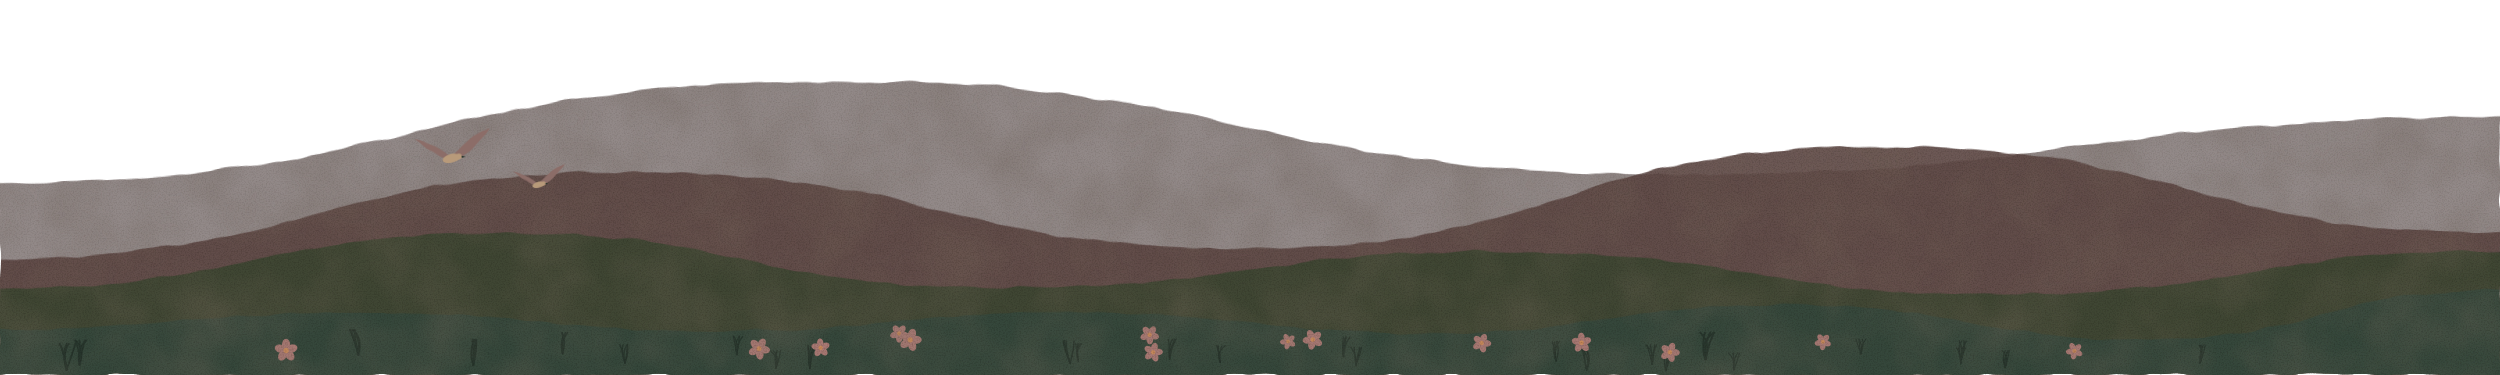
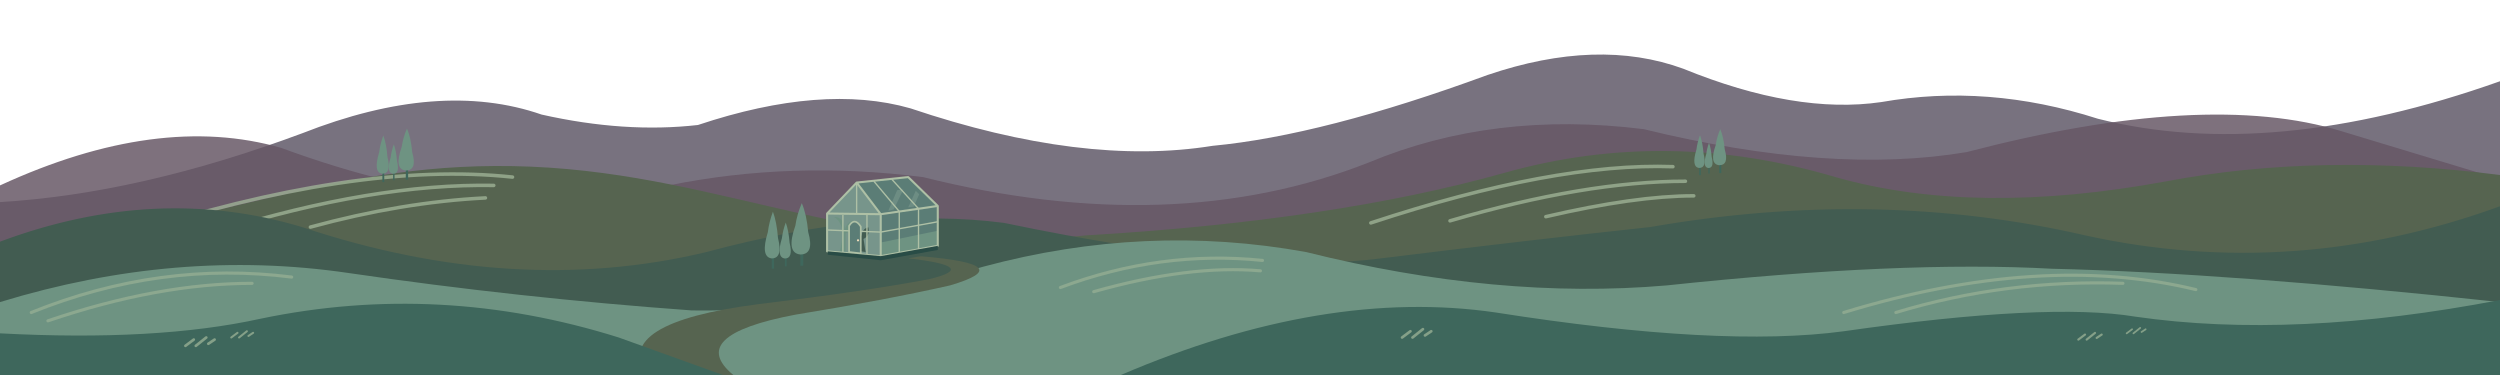
- <svg xmlns="http://www.w3.org/2000/svg" width="2400" height="360" viewBox="0 0 2400 360">
+ <svg xmlns="http://www.w3.org/2000/svg" xmlns:xlink="http://www.w3.org/1999/xlink" width="2400" height="360" viewBox="0 0 1200 180">
  <defs>
-     <filter id="paint" x="-5%" y="-5%" width="110%" height="110%" color-interpolation-filters="sRGB">
-       <feTurbulence type="fractalNoise" baseFrequency="0.018" numOctaves="3" seed="3" result="mottle" />
-       <feColorMatrix in="mottle" type="matrix" values="0 0 0 0 0.5  0 0 0 0 0.47  0 0 0 0 0.44  0 0 0 -0.9 0.62" result="mottleA" />
-       <feComposite in="mottleA" in2="SourceAlpha" operator="in" result="mottleIn" />
-       <feBlend in="SourceGraphic" in2="mottleIn" mode="soft-light" result="pooled" />
-       <feTurbulence type="fractalNoise" baseFrequency="0.75" numOctaves="2" seed="7" result="noise" />
-       <feColorMatrix in="noise" type="matrix" values="0 0 0 0 0.55  0 0 0 0 0.52  0 0 0 0 0.48  0 0 0 -0.7 0.42" result="speck" />
-       <feComposite in="speck" in2="SourceAlpha" operator="in" result="grain" />
-       <feBlend in="pooled" in2="grain" mode="multiply" />
-     </filter>
-     <filter id="rough" x="-5%" y="-5%" width="110%" height="110%">
-       <feTurbulence type="fractalNoise" baseFrequency="0.03" numOctaves="2" seed="4" result="w" />
-       <feDisplacementMap in="SourceGraphic" in2="w" scale="6" xChannelSelector="R" yChannelSelector="G" />
-     </filter>
+     <g id="glasshouse" stroke-linejoin="round">
+       <path d="M0 54 43 8 118 0 161 42 161 100 75 115 0 108Z" fill="#77958B" />
+       <path d="M43 8 118 0 161 42 78 54Z" fill="#5B7D76" />
+       <path d="M78 54 161 42 161 100 78 115Z" fill="#6E9382" />
+       <path d="M79 54 161 42 161 78 79 95Z" fill="#5B7D76" />
+       <path d="M18 109Q23 95 22 76Q19 63 10 58Q25 58 26 77Q27 68 37 63Q39 76 27 82L27 108Z" fill="#6E9382" />
+       <path d="M49 108Q50 91 44 87Q36 82 35 72Q47 73 50 86Q51 75 60 73Q63 85 53 90L56 109Z" fill="#425C51" />
+       <path d="m89 49 13-30 9-1-14 29zm29-5 11-24 5 5-8 18z" fill="#77958B" opacity=".65" />
+       <g fill="none" stroke="#AEC0A5" stroke-width="3">
+         <path d="M0 108V53L43 8 78 54V115L0 108ZM43 8 118 0 161 42V100L78 115M0 53 78 54 161 42" />
+         <path d="m68 6 37 44v60m-11-107 39 43v59M1 77l77 3 83-15M23 55v54m35-55v58M43 10v43" stroke-width="2" />
+       </g>
+       <path d="m32 109 0-38q8-13 17 1v39z" fill="#5B7D76" stroke="#AEC0A5" stroke-width="2.5" />
+       <path d="m1 108 77 7 83-15v6l-83 15-77-8z" fill="#294C46" />
+       <circle cx="45" cy="92" r="1.6" fill="#EEDCBA" />
+     </g>
+     <g id="tree">
+       <path d="M0 2v-9" stroke="#3E675C" stroke-width="1.8" />
+       <path d="M0-37Q-3-30-4-23Q-10-6-1-5Q8-5 4-19Q3-30 0-37Z" fill="#6E9382" />
+     </g>
+     <g id="orchard">
+       <use xlink:href="#tree" transform="translate(0 2) scale(.79 .91)" />
+       <use xlink:href="#tree" transform="translate(8 1) scale(.6 .7)" />
+       <use xlink:href="#tree" transform="translate(18)" />
+     </g>
+     <g id="cut" fill="none" stroke="#A0B598" stroke-width="1.3" stroke-linecap="round">
+       <path d="m-8 0 4-3m1 3 5-4m1 3 3-2" />
+     </g>
  </defs>
-   <g filter="url(#paint)">
-     <path d="M -20 176.1 C 400.0 176.1, 400.0 78.1, 800.0 78.1 C 1200.0 78.1, 1200.0 167.5, 1600.0 167.5 C 2000.0 167.5, 2000.0 112.9, 2400.0 112.9 L 2420 380 L -20 380 Z" fill="#4A3A39" opacity="0.6" filter="url(#rough)" />
-     <path d="M -20 248.3 C 300.0 248.3, 300.0 165.2, 600.0 165.2 C 900.0 165.2, 900.0 238.5, 1200.0 238.5 C 1500.0 238.5, 1500.0 140.7, 1800.0 140.7 C 2100.0 140.7, 2100.0 222.9, 2400.0 222.9 L 2420 380 L -20 380 Z" fill="#5C4643" opacity="0.9" filter="url(#rough)" />
-     <path d="M -20 278.1 C 240.0 278.1, 240.0 223.9, 480.0 223.9 C 720.0 223.9, 720.0 276.4, 960.0 276.4 C 1200.0 276.4, 1200.0 241.5, 1440.0 241.5 C 1680.0 241.5, 1680.0 282.7, 1920.0 282.7 C 2160.0 282.7, 2160.0 240.8, 2400.0 240.8 L 2420 380 L -20 380 Z" fill="#3F4633" opacity="1.0" filter="url(#rough)" />
-     <path d="M -20 316.0 C 171.4 316.0, 171.4 300.3, 342.9 300.3 C 514.3 300.3, 514.3 317.7, 685.7 317.7 C 857.1 317.7, 857.1 299.8, 1028.6 299.8 C 1200.0 299.8, 1200.0 320.1, 1371.4 320.1 C 1542.9 320.1, 1542.9 292.5, 1714.3 292.5 C 1885.7 292.5, 1885.7 325.4, 2057.1 325.4 C 2228.6 325.4, 2228.6 278.4, 2400.0 278.4 L 2420 380 L -20 380 Z" fill="#35473B" opacity="1.0" filter="url(#rough)" />
-     <path d="M 63.9 354.9 Q 58.8 339.9 64.1 329.9" stroke="#26342B" stroke-width="1.7" stroke-linecap="round" fill="none" />
-     <path d="M 63.9 354.9 Q 69.5 339.9 72.4 329.9" stroke="#26342B" stroke-width="1.7" stroke-linecap="round" fill="none" />
-     <path d="M 63.9 354.9 Q 62.9 339.9 57.1 329.9" stroke="#26342B" stroke-width="1.7" stroke-linecap="round" fill="none" />
-     <path d="M 63.9 354.9 Q 61.6 339.9 57.5 329.9" stroke="#26342B" stroke-width="1.7" stroke-linecap="round" fill="none" />
-     <path d="M 63.9 354.9 Q 59.7 339.9 66.0 329.9" stroke="#26342B" stroke-width="1.7" stroke-linecap="round" fill="none" />
-     <path d="M 1664.5 355.1 Q 1663.7 345.4 1668.1 339.0" stroke="#26342B" stroke-width="1.1" stroke-linecap="round" fill="none" />
-     <path d="M 1664.5 355.1 Q 1665.3 345.4 1663.6 339.0" stroke="#26342B" stroke-width="1.1" stroke-linecap="round" fill="none" />
-     <path d="M 1664.5 355.1 Q 1663.6 345.4 1664.3 339.0" stroke="#26342B" stroke-width="1.1" stroke-linecap="round" fill="none" />
-     <path d="M 1664.5 355.1 Q 1666.3 345.4 1659.3 339.0" stroke="#26342B" stroke-width="1.1" stroke-linecap="round" fill="none" />
-     <path d="M 1664.5 355.1 Q 1668.4 345.4 1669.8 339.0" stroke="#26342B" stroke-width="1.1" stroke-linecap="round" fill="none" />
-     <path d="M 1586.1 349.6 Q 1587.7 338.6 1588.5 331.2" stroke="#26342B" stroke-width="1.3" stroke-linecap="round" fill="none" />
-     <path d="M 1586.1 349.6 Q 1583.7 338.6 1581.1 331.2" stroke="#26342B" stroke-width="1.3" stroke-linecap="round" fill="none" />
-     <path d="M 1586.1 349.6 Q 1586.2 338.6 1584.3 331.2" stroke="#26342B" stroke-width="1.3" stroke-linecap="round" fill="none" />
-     <path d="M 1586.1 349.6 Q 1586.1 338.6 1590.1 331.2" stroke="#26342B" stroke-width="1.3" stroke-linecap="round" fill="none" />
-     <path d="M 1586.1 349.6 Q 1589.0 338.6 1580.0 331.2" stroke="#26342B" stroke-width="1.3" stroke-linecap="round" fill="none" />
-     <path d="M 1035.2 346.7 Q 1034.2 336.7 1034.3 330.0" stroke="#26342B" stroke-width="1.2" stroke-linecap="round" fill="none" />
-     <path d="M 1035.2 346.7 Q 1031.9 336.7 1038.3 330.0" stroke="#26342B" stroke-width="1.2" stroke-linecap="round" fill="none" />
-     <path d="M 1035.2 346.7 Q 1032.5 336.7 1035.7 330.0" stroke="#26342B" stroke-width="1.2" stroke-linecap="round" fill="none" />
-     <path d="M 1035.2 346.7 Q 1031.3 336.7 1037.4 330.0" stroke="#26342B" stroke-width="1.2" stroke-linecap="round" fill="none" />
-     <path d="M 1035.2 346.7 Q 1033.9 336.7 1032.6 330.0" stroke="#26342B" stroke-width="1.2" stroke-linecap="round" fill="none" />
-     <path d="M 1523.2 355.1 Q 1521.0 343.4 1519.2 335.6" stroke="#26342B" stroke-width="1.4" stroke-linecap="round" fill="none" />
-     <path d="M 1523.2 355.1 Q 1527.6 343.4 1522.8 335.6" stroke="#26342B" stroke-width="1.4" stroke-linecap="round" fill="none" />
-     <path d="M 1523.2 355.1 Q 1527.6 343.4 1522.9 335.6" stroke="#26342B" stroke-width="1.4" stroke-linecap="round" fill="none" />
-     <path d="M 1523.2 355.1 Q 1527.3 343.4 1518.6 335.6" stroke="#26342B" stroke-width="1.4" stroke-linecap="round" fill="none" />
-     <path d="M 1523.2 355.1 Q 1520.1 343.4 1521.3 335.6" stroke="#26342B" stroke-width="1.4" stroke-linecap="round" fill="none" />
-     <path d="M 1786.5 339.6 Q 1788.4 331.1 1784.2 325.5" stroke="#26342B" stroke-width="1.0" stroke-linecap="round" fill="none" />
-     <path d="M 1786.5 339.6 Q 1784.7 331.1 1785.0 325.5" stroke="#26342B" stroke-width="1.0" stroke-linecap="round" fill="none" />
-     <path d="M 1786.5 339.6 Q 1783.3 331.1 1781.7 325.5" stroke="#26342B" stroke-width="1.0" stroke-linecap="round" fill="none" />
-     <path d="M 1786.5 339.6 Q 1789.9 331.1 1787.7 325.5" stroke="#26342B" stroke-width="1.0" stroke-linecap="round" fill="none" />
-     <path d="M 1786.5 339.6 Q 1786.6 331.1 1791.4 325.5" stroke="#26342B" stroke-width="1.0" stroke-linecap="round" fill="none" />
-     <path d="M 76.4 350.2 Q 78.1 336.1 81.9 326.7" stroke="#26342B" stroke-width="1.6" stroke-linecap="round" fill="none" />
-     <path d="M 76.4 350.2 Q 76.7 336.1 72.0 326.7" stroke="#26342B" stroke-width="1.6" stroke-linecap="round" fill="none" />
-     <path d="M 76.4 350.2 Q 77.9 336.1 76.1 326.7" stroke="#26342B" stroke-width="1.6" stroke-linecap="round" fill="none" />
-     <path d="M 76.4 350.2 Q 81.7 336.1 72.5 326.7" stroke="#26342B" stroke-width="1.6" stroke-linecap="round" fill="none" />
-     <path d="M 76.4 350.2 Q 72.5 336.1 82.9 326.7" stroke="#26342B" stroke-width="1.6" stroke-linecap="round" fill="none" />
-     <path d="M 707.5 340.3 Q 707.6 329.9 712.9 322.9" stroke="#26342B" stroke-width="1.2" stroke-linecap="round" fill="none" />
-     <path d="M 707.5 340.3 Q 709.3 329.9 709.9 322.9" stroke="#26342B" stroke-width="1.2" stroke-linecap="round" fill="none" />
-     <path d="M 707.5 340.3 Q 705.7 329.9 704.0 322.9" stroke="#26342B" stroke-width="1.2" stroke-linecap="round" fill="none" />
-     <path d="M 707.5 340.3 Q 709.1 329.9 704.5 322.9" stroke="#26342B" stroke-width="1.2" stroke-linecap="round" fill="none" />
-     <path d="M 707.5 340.3 Q 704.3 329.9 709.9 322.9" stroke="#26342B" stroke-width="1.2" stroke-linecap="round" fill="none" />
-     <path d="M 2112.0 348.4 Q 2116.0 338.3 2111.2 331.5" stroke="#26342B" stroke-width="1.2" stroke-linecap="round" fill="none" />
-     <path d="M 2112.0 348.4 Q 2113.0 338.3 2112.7 331.5" stroke="#26342B" stroke-width="1.2" stroke-linecap="round" fill="none" />
-     <path d="M 2112.0 348.4 Q 2115.9 338.3 2117.0 331.5" stroke="#26342B" stroke-width="1.2" stroke-linecap="round" fill="none" />
-     <path d="M 2112.0 348.4 Q 2111.3 338.3 2115.1 331.5" stroke="#26342B" stroke-width="1.2" stroke-linecap="round" fill="none" />
-     <path d="M 2112.0 348.4 Q 2115.4 338.3 2113.0 331.5" stroke="#26342B" stroke-width="1.2" stroke-linecap="round" fill="none" />
-     <path d="M 1882.6 345.6 Q 1884.7 334.7 1880.9 327.4" stroke="#26342B" stroke-width="1.3" stroke-linecap="round" fill="none" />
-     <path d="M 1882.6 345.6 Q 1878.2 334.7 1883.4 327.4" stroke="#26342B" stroke-width="1.3" stroke-linecap="round" fill="none" />
-     <path d="M 1882.6 345.6 Q 1886.3 334.7 1885.3 327.4" stroke="#26342B" stroke-width="1.3" stroke-linecap="round" fill="none" />
-     <path d="M 1882.6 345.6 Q 1886.2 334.7 1886.4 327.4" stroke="#26342B" stroke-width="1.3" stroke-linecap="round" fill="none" />
-     <path d="M 1882.6 345.6 Q 1882.9 334.7 1887.8 327.4" stroke="#26342B" stroke-width="1.3" stroke-linecap="round" fill="none" />
-     <path d="M 1882.3 349.2 Q 1880.9 340.1 1880.8 334.0" stroke="#26342B" stroke-width="1.1" stroke-linecap="round" fill="none" />
-     <path d="M 1882.3 349.2 Q 1883.7 340.1 1886.9 334.0" stroke="#26342B" stroke-width="1.1" stroke-linecap="round" fill="none" />
-     <path d="M 1882.3 349.2 Q 1883.2 340.1 1882.8 334.0" stroke="#26342B" stroke-width="1.1" stroke-linecap="round" fill="none" />
-     <path d="M 1882.3 349.2 Q 1882.6 340.1 1878.3 334.0" stroke="#26342B" stroke-width="1.1" stroke-linecap="round" fill="none" />
-     <path d="M 1882.3 349.2 Q 1881.5 340.1 1884.4 334.0" stroke="#26342B" stroke-width="1.1" stroke-linecap="round" fill="none" />
-     <path d="M 600.0 348.7 Q 596.8 337.9 602.3 330.8" stroke="#26342B" stroke-width="1.3" stroke-linecap="round" fill="none" />
-     <path d="M 600.0 348.7 Q 598.3 337.9 594.9 330.8" stroke="#26342B" stroke-width="1.3" stroke-linecap="round" fill="none" />
-     <path d="M 600.0 348.7 Q 602.3 337.9 602.4 330.8" stroke="#26342B" stroke-width="1.3" stroke-linecap="round" fill="none" />
-     <path d="M 600.0 348.7 Q 603.9 337.9 602.0 330.8" stroke="#26342B" stroke-width="1.3" stroke-linecap="round" fill="none" />
-     <path d="M 600.0 348.7 Q 595.8 337.9 598.3 330.8" stroke="#26342B" stroke-width="1.3" stroke-linecap="round" fill="none" />
-     <path d="M 1171.3 348.0 Q 1170.0 338.3 1173.2 331.9" stroke="#26342B" stroke-width="1.1" stroke-linecap="round" fill="none" />
-     <path d="M 1171.3 348.0 Q 1169.9 338.3 1168.3 331.9" stroke="#26342B" stroke-width="1.1" stroke-linecap="round" fill="none" />
-     <path d="M 1171.3 348.0 Q 1167.3 338.3 1176.3 331.9" stroke="#26342B" stroke-width="1.1" stroke-linecap="round" fill="none" />
-     <path d="M 1171.3 348.0 Q 1169.5 338.3 1169.7 331.9" stroke="#26342B" stroke-width="1.1" stroke-linecap="round" fill="none" />
-     <path d="M 1171.3 348.0 Q 1170.7 338.3 1167.9 331.9" stroke="#26342B" stroke-width="1.1" stroke-linecap="round" fill="none" />
-     <path d="M 540.1 339.5 Q 536.7 327.5 542.9 319.4" stroke="#26342B" stroke-width="1.4" stroke-linecap="round" fill="none" />
-     <path d="M 540.1 339.5 Q 541.2 327.5 539.6 319.4" stroke="#26342B" stroke-width="1.4" stroke-linecap="round" fill="none" />
-     <path d="M 540.1 339.5 Q 537.6 327.5 544.9 319.4" stroke="#26342B" stroke-width="1.4" stroke-linecap="round" fill="none" />
-     <path d="M 540.1 339.5 Q 543.6 327.5 539.5 319.4" stroke="#26342B" stroke-width="1.4" stroke-linecap="round" fill="none" />
-     <path d="M 540.1 339.5 Q 537.4 327.5 544.7 319.4" stroke="#26342B" stroke-width="1.4" stroke-linecap="round" fill="none" />
-     <path d="M 1289.7 342.3 Q 1291.2 331.1 1291.9 323.6" stroke="#26342B" stroke-width="1.3" stroke-linecap="round" fill="none" />
-     <path d="M 1289.7 342.3 Q 1290.2 331.1 1295.9 323.6" stroke="#26342B" stroke-width="1.3" stroke-linecap="round" fill="none" />
-     <path d="M 1289.7 342.3 Q 1288.3 331.1 1292.0 323.6" stroke="#26342B" stroke-width="1.3" stroke-linecap="round" fill="none" />
-     <path d="M 1289.7 342.3 Q 1288.0 331.1 1292.7 323.6" stroke="#26342B" stroke-width="1.3" stroke-linecap="round" fill="none" />
-     <path d="M 1289.7 342.3 Q 1288.4 331.1 1289.7 323.6" stroke="#26342B" stroke-width="1.3" stroke-linecap="round" fill="none" />
-     <path d="M 745.0 353.6 Q 742.9 343.5 745.5 336.8" stroke="#26342B" stroke-width="1.2" stroke-linecap="round" fill="none" />
-     <path d="M 745.0 353.6 Q 747.5 343.5 739.7 336.8" stroke="#26342B" stroke-width="1.2" stroke-linecap="round" fill="none" />
-     <path d="M 745.0 353.6 Q 748.6 343.5 742.5 336.8" stroke="#26342B" stroke-width="1.2" stroke-linecap="round" fill="none" />
-     <path d="M 745.0 353.6 Q 744.1 343.5 746.1 336.8" stroke="#26342B" stroke-width="1.2" stroke-linecap="round" fill="none" />
-     <path d="M 745.0 353.6 Q 748.3 343.5 749.3 336.8" stroke="#26342B" stroke-width="1.2" stroke-linecap="round" fill="none" />
-     <path d="M 777.5 353.7 Q 778.7 340.7 782.7 332.0" stroke="#26342B" stroke-width="1.5" stroke-linecap="round" fill="none" />
-     <path d="M 777.5 353.7 Q 776.5 340.7 781.8 332.0" stroke="#26342B" stroke-width="1.5" stroke-linecap="round" fill="none" />
-     <path d="M 777.5 353.7 Q 774.9 340.7 779.3 332.0" stroke="#26342B" stroke-width="1.5" stroke-linecap="round" fill="none" />
-     <path d="M 777.5 353.7 Q 776.2 340.7 776.1 332.0" stroke="#26342B" stroke-width="1.5" stroke-linecap="round" fill="none" />
-     <path d="M 777.5 353.7 Q 776.4 340.7 775.7 332.0" stroke="#26342B" stroke-width="1.5" stroke-linecap="round" fill="none" />
-     <path d="M 1925.0 352.9 Q 1928.8 343.1 1922.1 336.5" stroke="#26342B" stroke-width="1.2" stroke-linecap="round" fill="none" />
-     <path d="M 1925.0 352.9 Q 1921.3 343.1 1925.2 336.5" stroke="#26342B" stroke-width="1.2" stroke-linecap="round" fill="none" />
-     <path d="M 1925.0 352.9 Q 1928.0 343.1 1928.8 336.5" stroke="#26342B" stroke-width="1.2" stroke-linecap="round" fill="none" />
-     <path d="M 1925.0 352.9 Q 1923.8 343.1 1928.7 336.5" stroke="#26342B" stroke-width="1.2" stroke-linecap="round" fill="none" />
-     <path d="M 1925.0 352.9 Q 1923.3 343.1 1927.7 336.5" stroke="#26342B" stroke-width="1.2" stroke-linecap="round" fill="none" />
-     <path d="M 344.0 340.4 Q 348.5 326.0 339.1 316.4" stroke="#26342B" stroke-width="1.7" stroke-linecap="round" fill="none" />
-     <path d="M 344.0 340.4 Q 341.7 326.0 336.0 316.4" stroke="#26342B" stroke-width="1.7" stroke-linecap="round" fill="none" />
-     <path d="M 344.0 340.4 Q 340.0 326.0 335.8 316.4" stroke="#26342B" stroke-width="1.7" stroke-linecap="round" fill="none" />
-     <path d="M 344.0 340.4 Q 346.6 326.0 338.3 316.4" stroke="#26342B" stroke-width="1.7" stroke-linecap="round" fill="none" />
-     <path d="M 344.0 340.4 Q 340.3 326.0 340.6 316.4" stroke="#26342B" stroke-width="1.7" stroke-linecap="round" fill="none" />
-     <path d="M 454.4 350.4 Q 449.5 335.8 456.2 326.0" stroke="#26342B" stroke-width="1.7" stroke-linecap="round" fill="none" />
-     <path d="M 454.4 350.4 Q 454.8 335.8 457.5 326.0" stroke="#26342B" stroke-width="1.7" stroke-linecap="round" fill="none" />
-     <path d="M 454.4 350.4 Q 454.7 335.8 453.5 326.0" stroke="#26342B" stroke-width="1.7" stroke-linecap="round" fill="none" />
-     <path d="M 454.4 350.4 Q 458.0 335.8 457.0 326.0" stroke="#26342B" stroke-width="1.7" stroke-linecap="round" fill="none" />
-     <path d="M 454.4 350.4 Q 456.0 335.8 454.5 326.0" stroke="#26342B" stroke-width="1.7" stroke-linecap="round" fill="none" />
-     <path d="M 1122.8 344.6 Q 1123.0 333.4 1121.7 325.9" stroke="#26342B" stroke-width="1.3" stroke-linecap="round" fill="none" />
-     <path d="M 1122.8 344.6 Q 1120.7 333.4 1125.6 325.9" stroke="#26342B" stroke-width="1.3" stroke-linecap="round" fill="none" />
-     <path d="M 1122.8 344.6 Q 1122.7 333.4 1128.4 325.9" stroke="#26342B" stroke-width="1.3" stroke-linecap="round" fill="none" />
-     <path d="M 1122.8 344.6 Q 1124.6 333.4 1127.5 325.9" stroke="#26342B" stroke-width="1.3" stroke-linecap="round" fill="none" />
-     <path d="M 1122.8 344.6 Q 1124.5 333.4 1128.8 325.9" stroke="#26342B" stroke-width="1.3" stroke-linecap="round" fill="none" />
-     <path d="M 1027.3 348.7 Q 1030.9 335.9 1031.1 327.4" stroke="#26342B" stroke-width="1.5" stroke-linecap="round" fill="none" />
-     <path d="M 1027.3 348.7 Q 1022.7 335.9 1021.8 327.4" stroke="#26342B" stroke-width="1.5" stroke-linecap="round" fill="none" />
-     <path d="M 1027.3 348.7 Q 1022.9 335.9 1021.5 327.4" stroke="#26342B" stroke-width="1.5" stroke-linecap="round" fill="none" />
-     <path d="M 1027.3 348.7 Q 1022.1 335.9 1020.7 327.4" stroke="#26342B" stroke-width="1.5" stroke-linecap="round" fill="none" />
-     <path d="M 1027.3 348.7 Q 1023.2 335.9 1023.6 327.4" stroke="#26342B" stroke-width="1.5" stroke-linecap="round" fill="none" />
-     <path d="M 1637.2 344.9 Q 1640.3 329.6 1645.4 319.3" stroke="#26342B" stroke-width="1.8" stroke-linecap="round" fill="none" />
-     <path d="M 1637.2 344.9 Q 1631.1 329.6 1645.2 319.3" stroke="#26342B" stroke-width="1.8" stroke-linecap="round" fill="none" />
-     <path d="M 1637.2 344.9 Q 1642.6 329.6 1632.3 319.3" stroke="#26342B" stroke-width="1.8" stroke-linecap="round" fill="none" />
-     <path d="M 1637.2 344.9 Q 1633.4 329.6 1636.7 319.3" stroke="#26342B" stroke-width="1.8" stroke-linecap="round" fill="none" />
-     <path d="M 1637.2 344.9 Q 1636.2 329.6 1641.8 319.3" stroke="#26342B" stroke-width="1.8" stroke-linecap="round" fill="none" />
-     <path d="M 1301.7 350.3 Q 1302.6 340.2 1296.8 333.4" stroke="#26342B" stroke-width="1.2" stroke-linecap="round" fill="none" />
-     <path d="M 1301.7 350.3 Q 1305.8 340.2 1307.1 333.4" stroke="#26342B" stroke-width="1.2" stroke-linecap="round" fill="none" />
-     <path d="M 1301.7 350.3 Q 1305.4 340.2 1304.8 333.4" stroke="#26342B" stroke-width="1.2" stroke-linecap="round" fill="none" />
-     <path d="M 1301.7 350.3 Q 1300.0 340.2 1300.1 333.4" stroke="#26342B" stroke-width="1.2" stroke-linecap="round" fill="none" />
-     <path d="M 1301.7 350.3 Q 1302.5 340.2 1306.7 333.4" stroke="#26342B" stroke-width="1.2" stroke-linecap="round" fill="none" />
-     <path d="M 1599.1 355.8 Q 1601.0 345.7 1598.9 339.0" stroke="#26342B" stroke-width="1.2" stroke-linecap="round" fill="none" />
-     <path d="M 1599.1 355.8 Q 1601.2 345.7 1602.9 339.0" stroke="#26342B" stroke-width="1.2" stroke-linecap="round" fill="none" />
-     <path d="M 1599.1 355.8 Q 1598.1 345.7 1597.2 339.0" stroke="#26342B" stroke-width="1.2" stroke-linecap="round" fill="none" />
-     <path d="M 1599.1 355.8 Q 1603.2 345.7 1603.3 339.0" stroke="#26342B" stroke-width="1.2" stroke-linecap="round" fill="none" />
-     <path d="M 1599.1 355.8 Q 1596.5 345.7 1598.9 339.0" stroke="#26342B" stroke-width="1.2" stroke-linecap="round" fill="none" />
-     <path d="M 1493.7 346.4 Q 1492.6 335.3 1490.2 328.0" stroke="#26342B" stroke-width="1.3" stroke-linecap="round" fill="none" />
-     <path d="M 1493.7 346.4 Q 1490.2 335.3 1495.1 328.0" stroke="#26342B" stroke-width="1.3" stroke-linecap="round" fill="none" />
-     <path d="M 1493.7 346.4 Q 1497.8 335.3 1494.2 328.0" stroke="#26342B" stroke-width="1.3" stroke-linecap="round" fill="none" />
-     <path d="M 1493.7 346.4 Q 1491.4 335.3 1496.8 328.0" stroke="#26342B" stroke-width="1.3" stroke-linecap="round" fill="none" />
-     <path d="M 1493.7 346.4 Q 1490.0 335.3 1492.6 328.0" stroke="#26342B" stroke-width="1.3" stroke-linecap="round" fill="none" />
-     <g transform="translate(1750.0 328.1) rotate(39.46085)">
-       <g fill="#A87873">
-         <ellipse cx="0" cy="-4.1" rx="2.8" ry="4.0" transform="rotate(0)" />
-         <ellipse cx="0" cy="-4.1" rx="2.8" ry="4.0" transform="rotate(72)" />
-         <ellipse cx="0" cy="-4.1" rx="2.8" ry="4.0" transform="rotate(144)" />
-         <ellipse cx="0" cy="-4.1" rx="2.8" ry="4.0" transform="rotate(216)" />
-         <ellipse cx="0" cy="-4.1" rx="2.8" ry="4.0" transform="rotate(288)" />
-       </g>
-       <circle r="1.9" fill="#C9895A" />
-     </g>
-     <g transform="translate(1422.4 329.3) rotate(22.30836)">
-       <g fill="#A87873">
-         <ellipse cx="0" cy="-4.7" rx="3.2" ry="4.5" transform="rotate(0)" />
-         <ellipse cx="0" cy="-4.7" rx="3.2" ry="4.5" transform="rotate(72)" />
-         <ellipse cx="0" cy="-4.7" rx="3.2" ry="4.5" transform="rotate(144)" />
-         <ellipse cx="0" cy="-4.7" rx="3.2" ry="4.5" transform="rotate(216)" />
-         <ellipse cx="0" cy="-4.7" rx="3.2" ry="4.5" transform="rotate(288)" />
-       </g>
-       <circle r="2.1" fill="#C9895A" />
-     </g>
-     <g transform="translate(863.2 320.1) rotate(36.1779)">
-       <g fill="#A87873">
-         <ellipse cx="0" cy="-4.5" rx="3.1" ry="4.4" transform="rotate(0)" />
-         <ellipse cx="0" cy="-4.5" rx="3.1" ry="4.4" transform="rotate(72)" />
-         <ellipse cx="0" cy="-4.5" rx="3.1" ry="4.4" transform="rotate(144)" />
-         <ellipse cx="0" cy="-4.5" rx="3.1" ry="4.4" transform="rotate(216)" />
-         <ellipse cx="0" cy="-4.5" rx="3.1" ry="4.4" transform="rotate(288)" />
-       </g>
-       <circle r="2.0" fill="#C9895A" />
-     </g>
-     <g transform="translate(1107.0 338.2) rotate(14.75712)">
-       <g fill="#A87873">
-         <ellipse cx="0" cy="-4.7" rx="3.2" ry="4.6" transform="rotate(0)" />
-         <ellipse cx="0" cy="-4.7" rx="3.2" ry="4.6" transform="rotate(72)" />
-         <ellipse cx="0" cy="-4.7" rx="3.2" ry="4.6" transform="rotate(144)" />
-         <ellipse cx="0" cy="-4.7" rx="3.2" ry="4.6" transform="rotate(216)" />
-         <ellipse cx="0" cy="-4.7" rx="3.2" ry="4.6" transform="rotate(288)" />
-       </g>
-       <circle r="2.1" fill="#C9895A" />
-     </g>
-     <g transform="translate(787.8 333.9) rotate(67.53179)">
-       <g fill="#A87873">
-         <ellipse cx="0" cy="-4.6" rx="3.1" ry="4.4" transform="rotate(0)" />
-         <ellipse cx="0" cy="-4.6" rx="3.1" ry="4.4" transform="rotate(72)" />
-         <ellipse cx="0" cy="-4.6" rx="3.1" ry="4.4" transform="rotate(144)" />
-         <ellipse cx="0" cy="-4.6" rx="3.1" ry="4.4" transform="rotate(216)" />
-         <ellipse cx="0" cy="-4.6" rx="3.1" ry="4.4" transform="rotate(288)" />
-       </g>
-       <circle r="2.1" fill="#C9895A" />
-     </g>
-     <g transform="translate(728.7 334.7) rotate(28.60206)">
-       <g fill="#A87873">
-         <ellipse cx="0" cy="-5.4" rx="3.6" ry="5.2" transform="rotate(0)" />
-         <ellipse cx="0" cy="-5.4" rx="3.6" ry="5.2" transform="rotate(72)" />
-         <ellipse cx="0" cy="-5.4" rx="3.6" ry="5.2" transform="rotate(144)" />
-         <ellipse cx="0" cy="-5.4" rx="3.6" ry="5.2" transform="rotate(216)" />
-         <ellipse cx="0" cy="-5.4" rx="3.6" ry="5.2" transform="rotate(288)" />
-       </g>
-       <circle r="2.4" fill="#C9895A" />
-     </g>
-     <g transform="translate(1236.5 327.8) rotate(48.35274)">
-       <g fill="#A87873">
-         <ellipse cx="0" cy="-3.9" rx="2.6" ry="3.8" transform="rotate(0)" />
-         <ellipse cx="0" cy="-3.9" rx="2.6" ry="3.8" transform="rotate(72)" />
-         <ellipse cx="0" cy="-3.9" rx="2.6" ry="3.8" transform="rotate(144)" />
-         <ellipse cx="0" cy="-3.9" rx="2.6" ry="3.8" transform="rotate(216)" />
-         <ellipse cx="0" cy="-3.9" rx="2.6" ry="3.8" transform="rotate(288)" />
-       </g>
-       <circle r="1.8" fill="#C9895A" />
-     </g>
-     <g transform="translate(274.7 336.5) rotate(71.24759)">
-       <g fill="#A87873">
-         <ellipse cx="0" cy="-5.7" rx="3.9" ry="5.5" transform="rotate(0)" />
-         <ellipse cx="0" cy="-5.7" rx="3.9" ry="5.5" transform="rotate(72)" />
-         <ellipse cx="0" cy="-5.7" rx="3.9" ry="5.5" transform="rotate(144)" />
-         <ellipse cx="0" cy="-5.7" rx="3.9" ry="5.5" transform="rotate(216)" />
-         <ellipse cx="0" cy="-5.7" rx="3.9" ry="5.5" transform="rotate(288)" />
-       </g>
-       <circle r="2.6" fill="#C9895A" />
-     </g>
-     <g transform="translate(1603.1 338.2) rotate(20.35029)">
-       <g fill="#A87873">
-         <ellipse cx="0" cy="-4.8" rx="3.3" ry="4.7" transform="rotate(0)" />
-         <ellipse cx="0" cy="-4.8" rx="3.3" ry="4.7" transform="rotate(72)" />
-         <ellipse cx="0" cy="-4.8" rx="3.3" ry="4.7" transform="rotate(144)" />
-         <ellipse cx="0" cy="-4.8" rx="3.3" ry="4.7" transform="rotate(216)" />
-         <ellipse cx="0" cy="-4.8" rx="3.3" ry="4.7" transform="rotate(288)" />
-       </g>
-       <circle r="2.2" fill="#C9895A" />
-     </g>
-     <g transform="translate(1991.5 336.9) rotate(45.94195)">
-       <g fill="#A87873">
-         <ellipse cx="0" cy="-4.2" rx="2.8" ry="4.1" transform="rotate(0)" />
-         <ellipse cx="0" cy="-4.2" rx="2.8" ry="4.1" transform="rotate(72)" />
-         <ellipse cx="0" cy="-4.2" rx="2.8" ry="4.1" transform="rotate(144)" />
-         <ellipse cx="0" cy="-4.2" rx="2.8" ry="4.1" transform="rotate(216)" />
-         <ellipse cx="0" cy="-4.2" rx="2.8" ry="4.1" transform="rotate(288)" />
-       </g>
-       <circle r="1.9" fill="#C9895A" />
-     </g>
-     <g transform="translate(1518.3 329.0) rotate(69.053)">
-       <g fill="#A87873">
-         <ellipse cx="0" cy="-4.9" rx="3.3" ry="4.7" transform="rotate(0)" />
-         <ellipse cx="0" cy="-4.9" rx="3.3" ry="4.7" transform="rotate(72)" />
-         <ellipse cx="0" cy="-4.9" rx="3.3" ry="4.7" transform="rotate(144)" />
-         <ellipse cx="0" cy="-4.9" rx="3.3" ry="4.7" transform="rotate(216)" />
-         <ellipse cx="0" cy="-4.9" rx="3.3" ry="4.7" transform="rotate(288)" />
-       </g>
-       <circle r="2.2" fill="#C9895A" />
-     </g>
-     <g transform="translate(1103.6 321.4) rotate(33.50565)">
-       <g fill="#A87873">
-         <ellipse cx="0" cy="-4.7" rx="3.2" ry="4.5" transform="rotate(0)" />
-         <ellipse cx="0" cy="-4.7" rx="3.2" ry="4.5" transform="rotate(72)" />
-         <ellipse cx="0" cy="-4.7" rx="3.2" ry="4.5" transform="rotate(144)" />
-         <ellipse cx="0" cy="-4.7" rx="3.2" ry="4.5" transform="rotate(216)" />
-         <ellipse cx="0" cy="-4.7" rx="3.2" ry="4.5" transform="rotate(288)" />
-       </g>
-       <circle r="2.1" fill="#C9895A" />
-     </g>
-     <g transform="translate(873.8 326.3) rotate(17.22168)">
-       <g fill="#A87873">
-         <ellipse cx="0" cy="-5.6" rx="3.8" ry="5.4" transform="rotate(0)" />
-         <ellipse cx="0" cy="-5.6" rx="3.8" ry="5.4" transform="rotate(72)" />
-         <ellipse cx="0" cy="-5.6" rx="3.8" ry="5.4" transform="rotate(144)" />
-         <ellipse cx="0" cy="-5.6" rx="3.8" ry="5.4" transform="rotate(216)" />
-         <ellipse cx="0" cy="-5.6" rx="3.8" ry="5.4" transform="rotate(288)" />
-       </g>
-       <circle r="2.5" fill="#C9895A" />
-     </g>
-     <g transform="translate(1260.3 326.0) rotate(47.69185)">
-       <g fill="#A87873">
-         <ellipse cx="0" cy="-5.0" rx="3.4" ry="4.8" transform="rotate(0)" />
-         <ellipse cx="0" cy="-5.0" rx="3.4" ry="4.8" transform="rotate(72)" />
-         <ellipse cx="0" cy="-5.0" rx="3.4" ry="4.8" transform="rotate(144)" />
-         <ellipse cx="0" cy="-5.0" rx="3.4" ry="4.8" transform="rotate(216)" />
-         <ellipse cx="0" cy="-5.0" rx="3.4" ry="4.8" transform="rotate(288)" />
-       </g>
-       <circle r="2.2" fill="#C9895A" />
-     </g>
+   <path d="M0 97Q67 93 145 64Q211 38 260 55Q300 64 335 60Q395 40 437 52Q520 80 582 70Q635 65 714 36Q767 18 808 33Q862 55 903 49Q954 40 1007 57Q1090 78 1200 39V180H0Z" fill="#504859" opacity=".77" />
+   <path d="M0 89Q76 54 135 71Q241 110 321 89Q380 77 443 85Q563 115 657 78Q717 53 789 62Q879 84 944 73Q1059 43 1124 63L1200 86V180H0Z" fill="#665665" opacity=".84" />
+   <path d="M0 118C105 110 160 76 255 80S416 125 521 113Q640 106 722 83Q800 61 881 85Q948 104 1040 87Q1114 73 1200 84V180H0Z" fill="#566450" />
+   <g fill="none" stroke="#A0B598" stroke-linecap="round" opacity=".76">
+     <path d="M60 113Q171 77 246 85m-141 26q74-23 132-22m-88 20q44-12 84-14M658 107q88-29 145-27m-107 26q65-19 113-19m-67 17q43-10 71-10" stroke-width="1.7" />
  </g>
-   <g transform="translate(432.0 150.0) scale(0.550 0.550)" filter="url(#rough)">
-     <path d="M 0 0 C -18 -10, -38 -26, -62 -30 C -44 -14, -26 -2, -6 6 Z" fill="#8C6D68" />
-     <path d="M 4 -2 C 20 -18, 40 -40, 70 -48 C 52 -24, 32 -4, 10 8 Z" fill="#8C6D68" />
-     <ellipse cx="2" cy="4" rx="16" ry="8" fill="#B89A7A" transform="rotate(-12)" />
-     <circle cx="16" cy="0" r="5.5" fill="#B89A7A" />
-     <path d="M 21 -1 L 28 1 L 21 3 Z" fill="#26342B" />
+   <use xlink:href="#orchard" transform="translate(184 85) scale(.63)" />
+   <use xlink:href="#orchard" transform="translate(816 82) scale(.54)" />
+   <path d="M0 116Q75 88 145 109Q247 143 339 121Q421 99 482 107Q602 132 663 124Q736 115 792 109Q901 90 1001 113Q1101 135 1200 99V180H0Z" fill="#425C51" />
+   <path d="M0 145Q85 119 167 131T332 149Q397 150 472 128Q550 107 627 121Q719 144 800 137Q913 125 985 129Q1070 131 1200 145V180H0Z" fill="#6E9382" />
+   <use xlink:href="#glasshouse" transform="translate(397 85) scale(.33)" />
+   <use xlink:href="#orchard" transform="translate(371 126) scale(.77)" />
+   <path d="M436 124Q471 128 446 134Q414 140 364 146Q294 155 310 180H352Q329 161 382 151Q425 144 456 137Q490 127 442 123Z" fill="#566450" />
+   <g fill="none" stroke="#A0B598" stroke-width="1.5" opacity=".6" stroke-linecap="round">
+     <path d="M15 150q62-25 125-17m-117 21q53-18 98-18M509 138q48-18 97-13m-81 15q46-13 80-10M885 150q95-29 169-11m-144 11q53-16 109-14" />
  </g>
-   <g transform="translate(516.0 176.0) scale(0.380 0.380)" filter="url(#rough)">
-     <path d="M 0 0 C -18 -10, -38 -26, -62 -30 C -44 -14, -26 -2, -6 6 Z" fill="#8C6D68" />
-     <path d="M 4 -2 C 20 -18, 40 -40, 70 -48 C 52 -24, 32 -4, 10 8 Z" fill="#8C6D68" />
-     <ellipse cx="2" cy="4" rx="16" ry="8" fill="#B89A7A" transform="rotate(-12)" />
-     <circle cx="16" cy="0" r="5.5" fill="#B89A7A" />
-     <path d="M 21 -1 L 28 1 L 21 3 Z" fill="#26342B" />
+   <path d="M0 160q75 4 125-7q86-18 172 9l50 18H0Zm538 20q98-42 180-30q108 17 167 9q98-14 140-7q76 11 175-8v36Z" fill="#3E675C" />
+   <g opacity=".72">
+     <use xlink:href="#cut" transform="translate(97 166)" />
+     <use xlink:href="#cut" transform="translate(117 162) scale(.75)" />
+     <use xlink:href="#cut" transform="translate(681 162)" />
+     <use xlink:href="#cut" transform="translate(1004 163) scale(.8)" />
+     <use xlink:href="#cut" transform="translate(1026 160) scale(.65)" />
  </g>
</svg>
